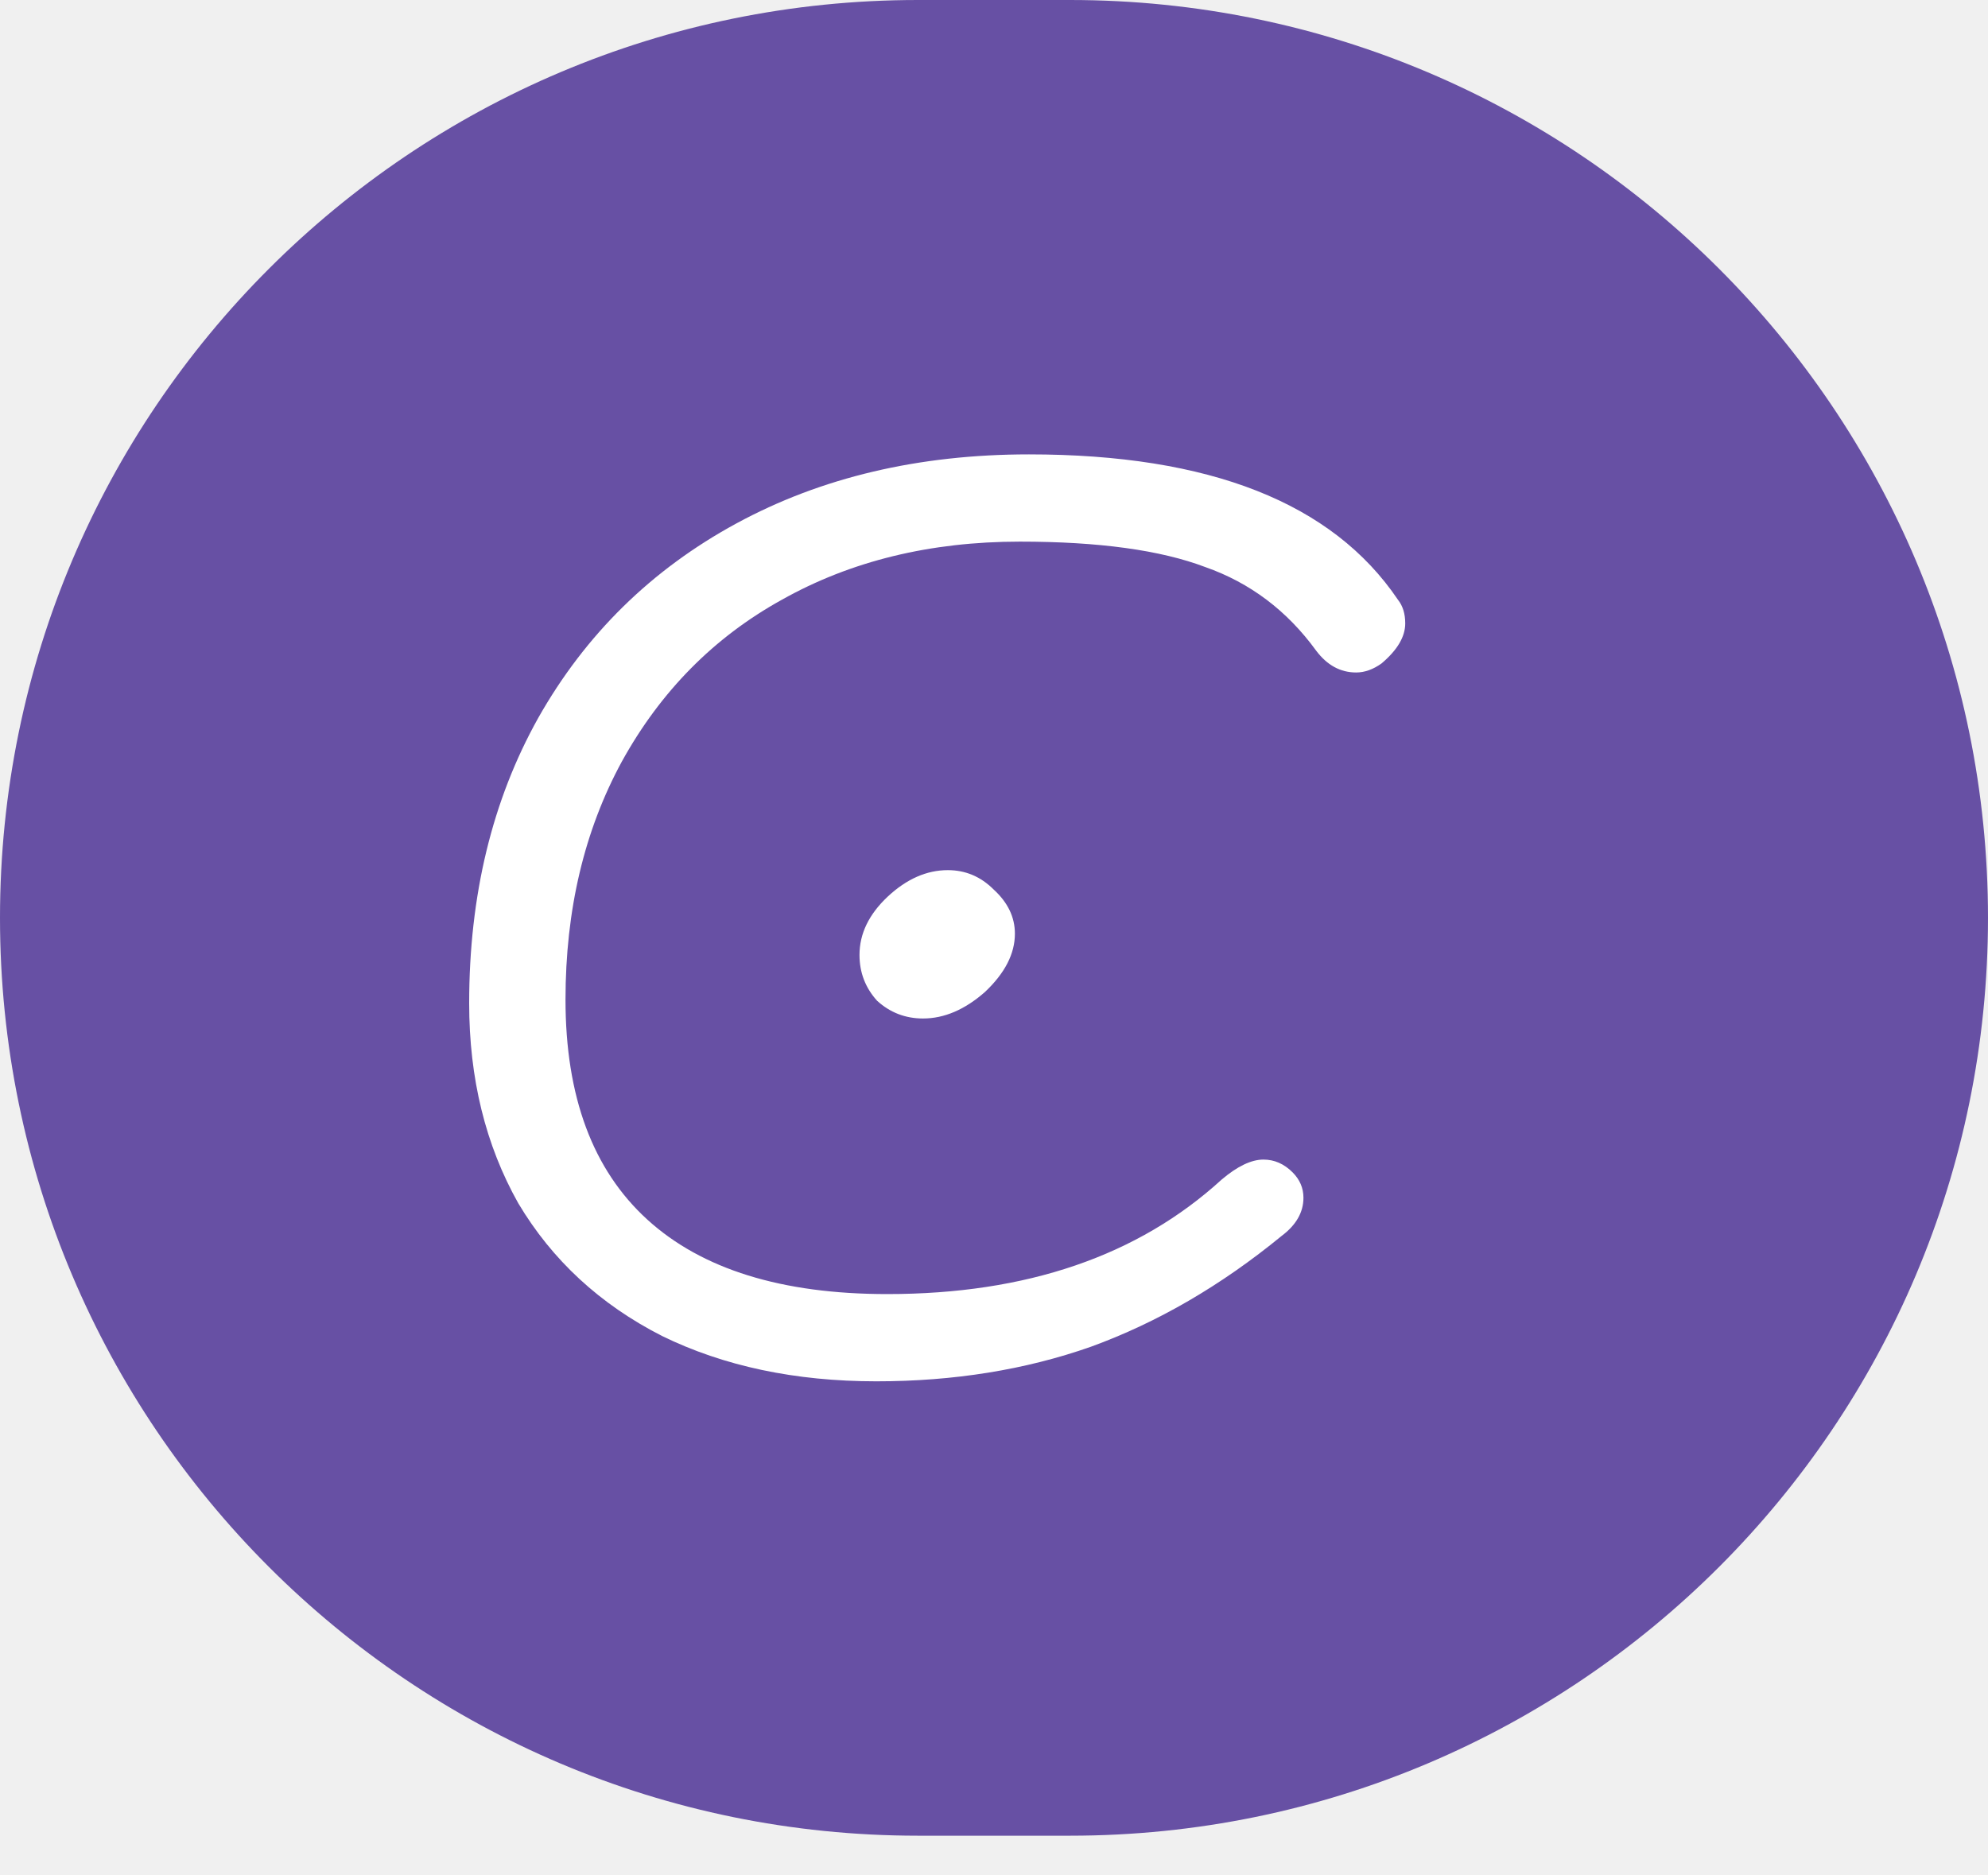
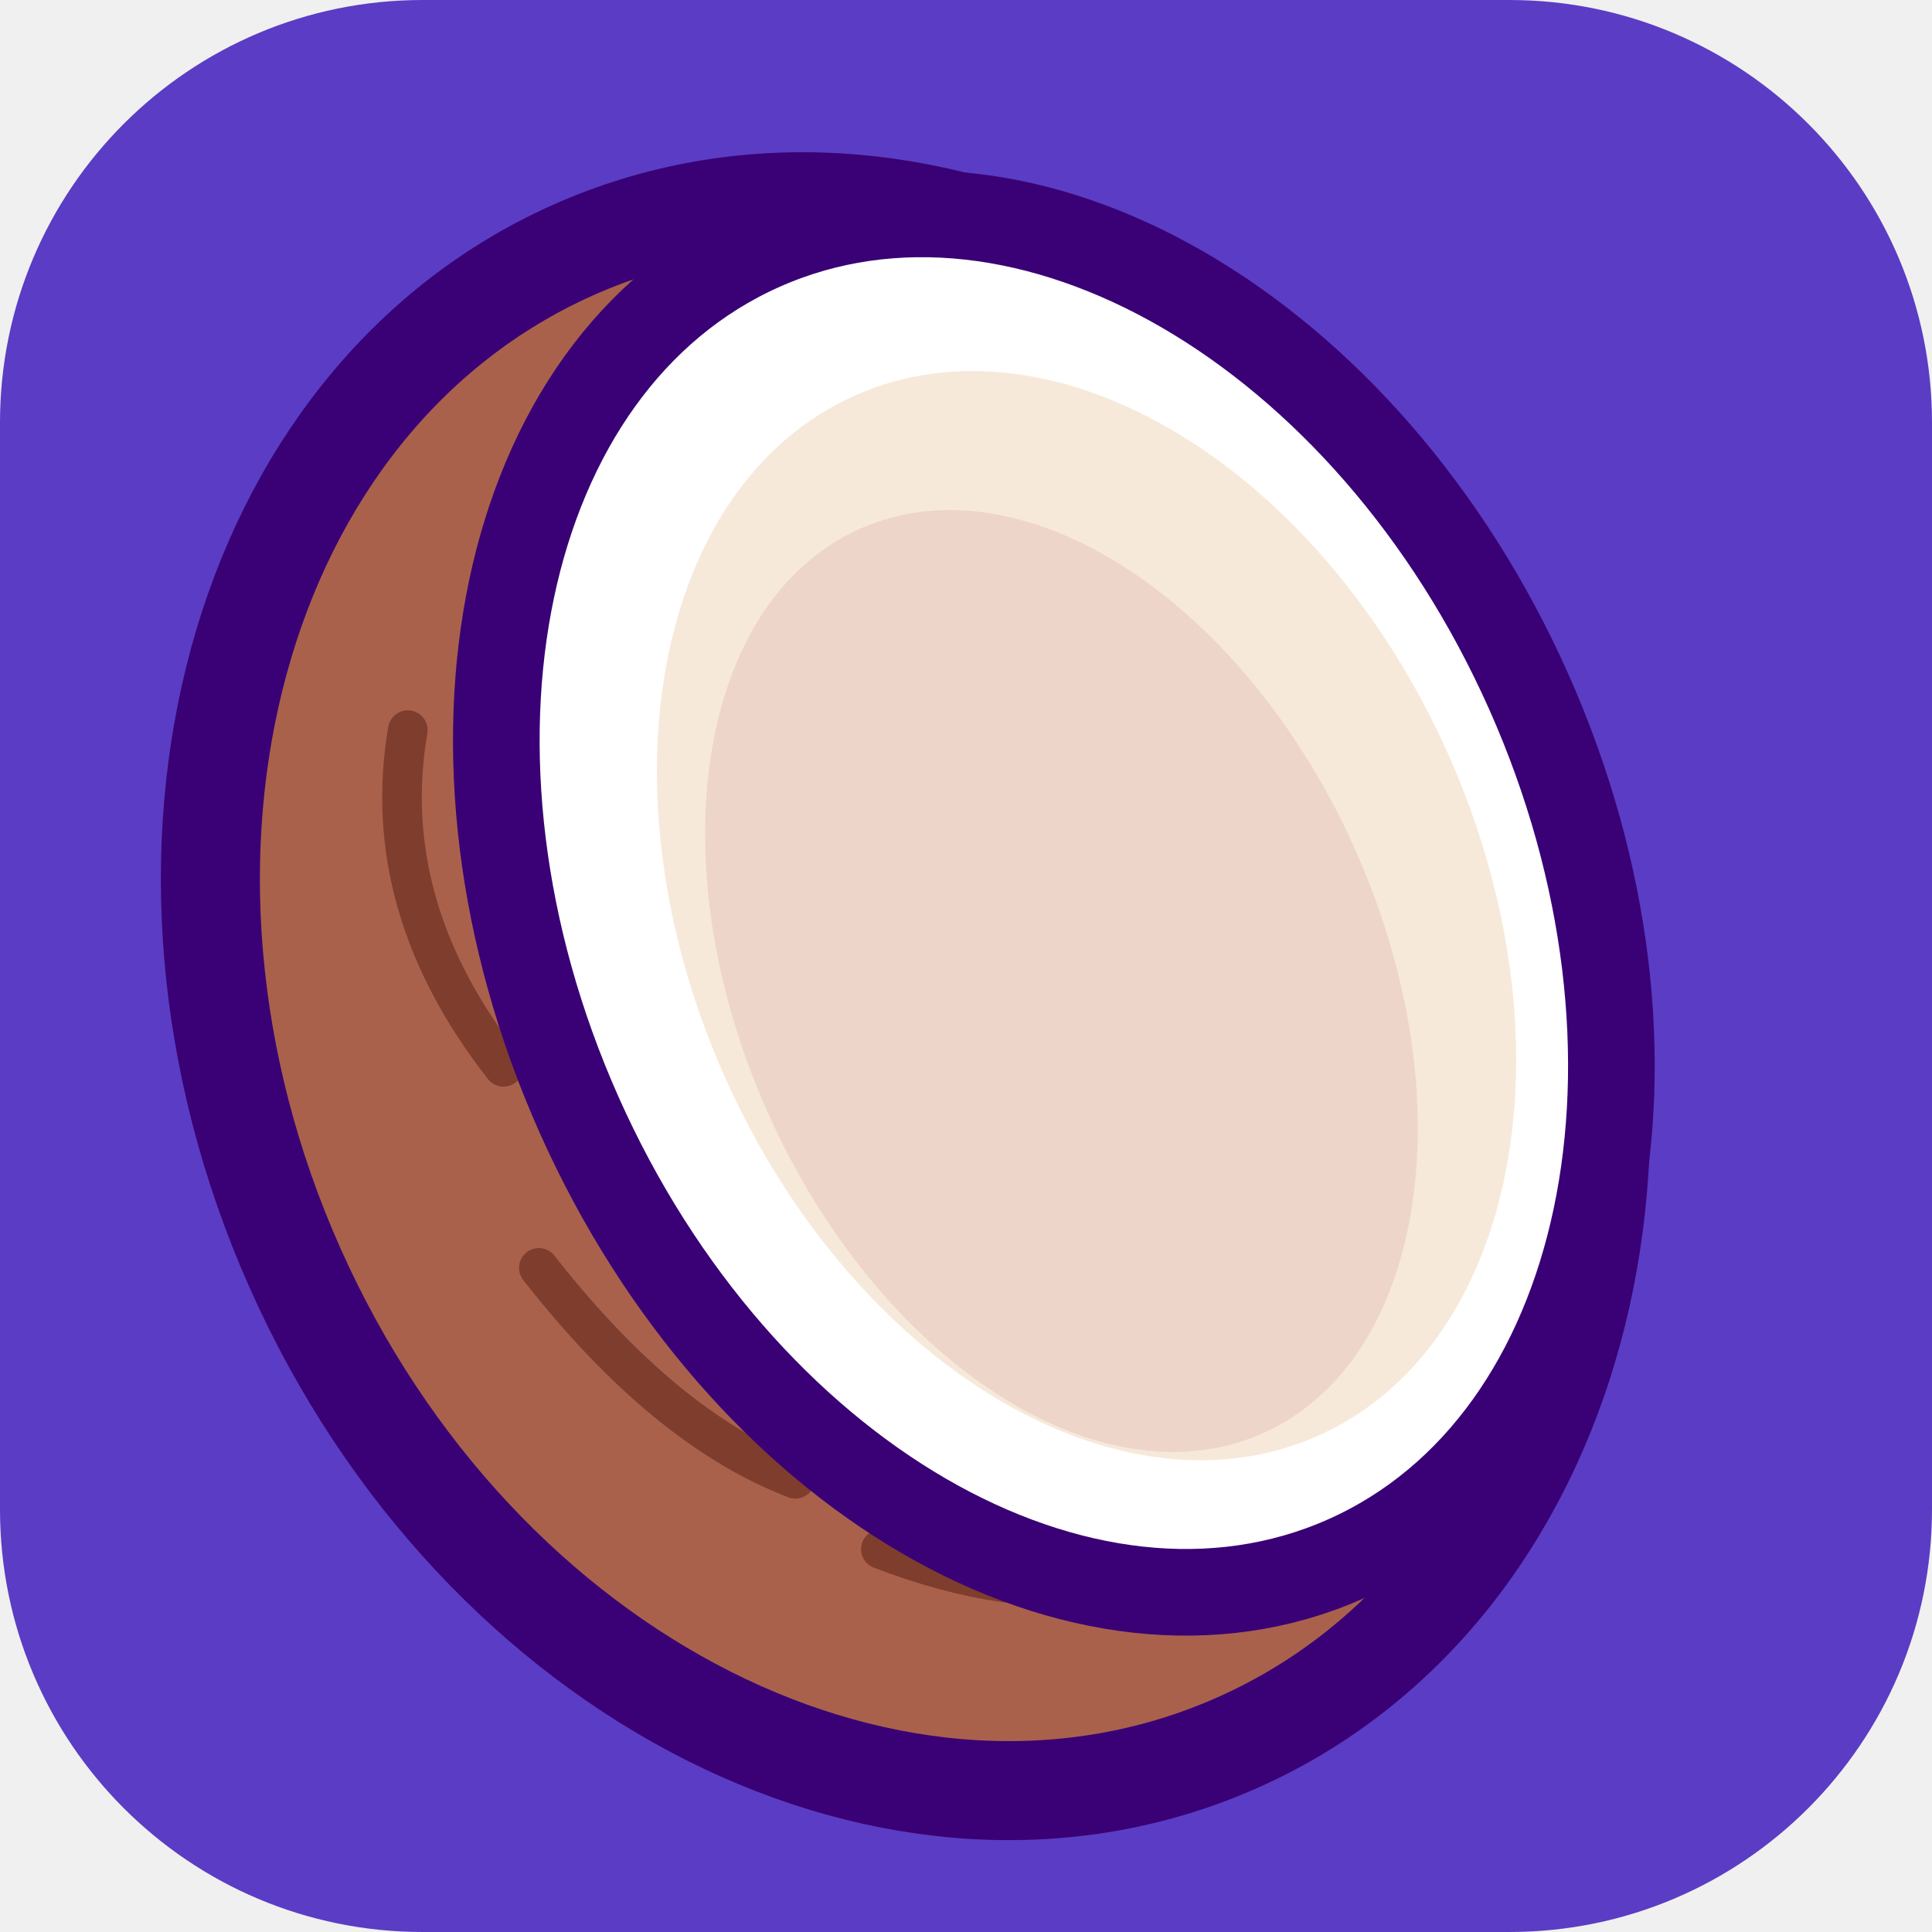
- <svg xmlns="http://www.w3.org/2000/svg" width="35" height="33" viewBox="0 0 35 33" fill="none">
-   <rect width="35" height="32.32" rx="16.16" fill="#6750A4" />
-   <path d="M16.251 17.932C15.94 17.932 15.671 17.828 15.443 17.621C15.236 17.393 15.132 17.123 15.132 16.813C15.132 16.439 15.298 16.097 15.629 15.786C15.961 15.476 16.314 15.32 16.687 15.32C16.998 15.32 17.267 15.434 17.495 15.662C17.744 15.89 17.868 16.149 17.868 16.439C17.868 16.792 17.692 17.134 17.34 17.466C16.987 17.776 16.624 17.932 16.251 17.932Z" fill="white" />
-   <path d="M15.428 24.32C13.999 24.32 12.74 24.053 11.652 23.52C10.564 22.965 9.721 22.187 9.124 21.184C8.548 20.16 8.26 18.987 8.26 17.664C8.26 15.765 8.665 14.091 9.476 12.64C10.308 11.168 11.471 10.027 12.964 9.216C14.457 8.405 16.175 8 18.116 8C21.295 8 23.46 8.853 24.612 10.56C24.697 10.667 24.74 10.805 24.74 10.976C24.74 11.211 24.601 11.445 24.324 11.68C24.175 11.787 24.025 11.84 23.876 11.84C23.599 11.84 23.364 11.712 23.172 11.456C22.66 10.752 22.009 10.261 21.22 9.984C20.431 9.685 19.343 9.536 17.956 9.536C16.377 9.536 14.98 9.877 13.764 10.56C12.569 11.221 11.631 12.171 10.948 13.408C10.287 14.624 9.956 16.021 9.956 17.6C9.956 19.307 10.436 20.597 11.396 21.472C12.356 22.347 13.764 22.784 15.62 22.784C18.073 22.784 20.036 22.112 21.508 20.768C21.785 20.533 22.031 20.416 22.244 20.416C22.436 20.416 22.607 20.491 22.756 20.64C22.884 20.768 22.948 20.917 22.948 21.088C22.948 21.344 22.82 21.568 22.564 21.76C21.497 22.635 20.377 23.285 19.204 23.712C18.052 24.117 16.793 24.32 15.428 24.32Z" fill="white" />
+ <svg xmlns="http://www.w3.org/2000/svg" viewBox="0 0 64 64">
+   <rect width="64" height="64" rx="14" fill="#5b3cc4" />
+   <g transform="translate(30 33) rotate(-24) scale(.82)">
+     <ellipse rx="27" ry="33" fill="#aa614b" stroke="#390175" stroke-width="4" />
+     <path d="M-14-18q-4 6-2 14m-2 8q2 8 6 12m2 4q4 4 8 5" fill="none" stroke="#7f3d2e" stroke-width="1.6" stroke-linecap="round" />
+     <ellipse cx="7" cy="-1" rx="21" ry="29" fill="#fff" stroke="#390175" stroke-width="3.5" />
+     <ellipse cx="8" rx="16" ry="23" fill="#f7e9da" />
+     <ellipse cx="6" cy="2" rx="13" ry="20" fill="#edd5ca" />
+   </g>
</svg>
